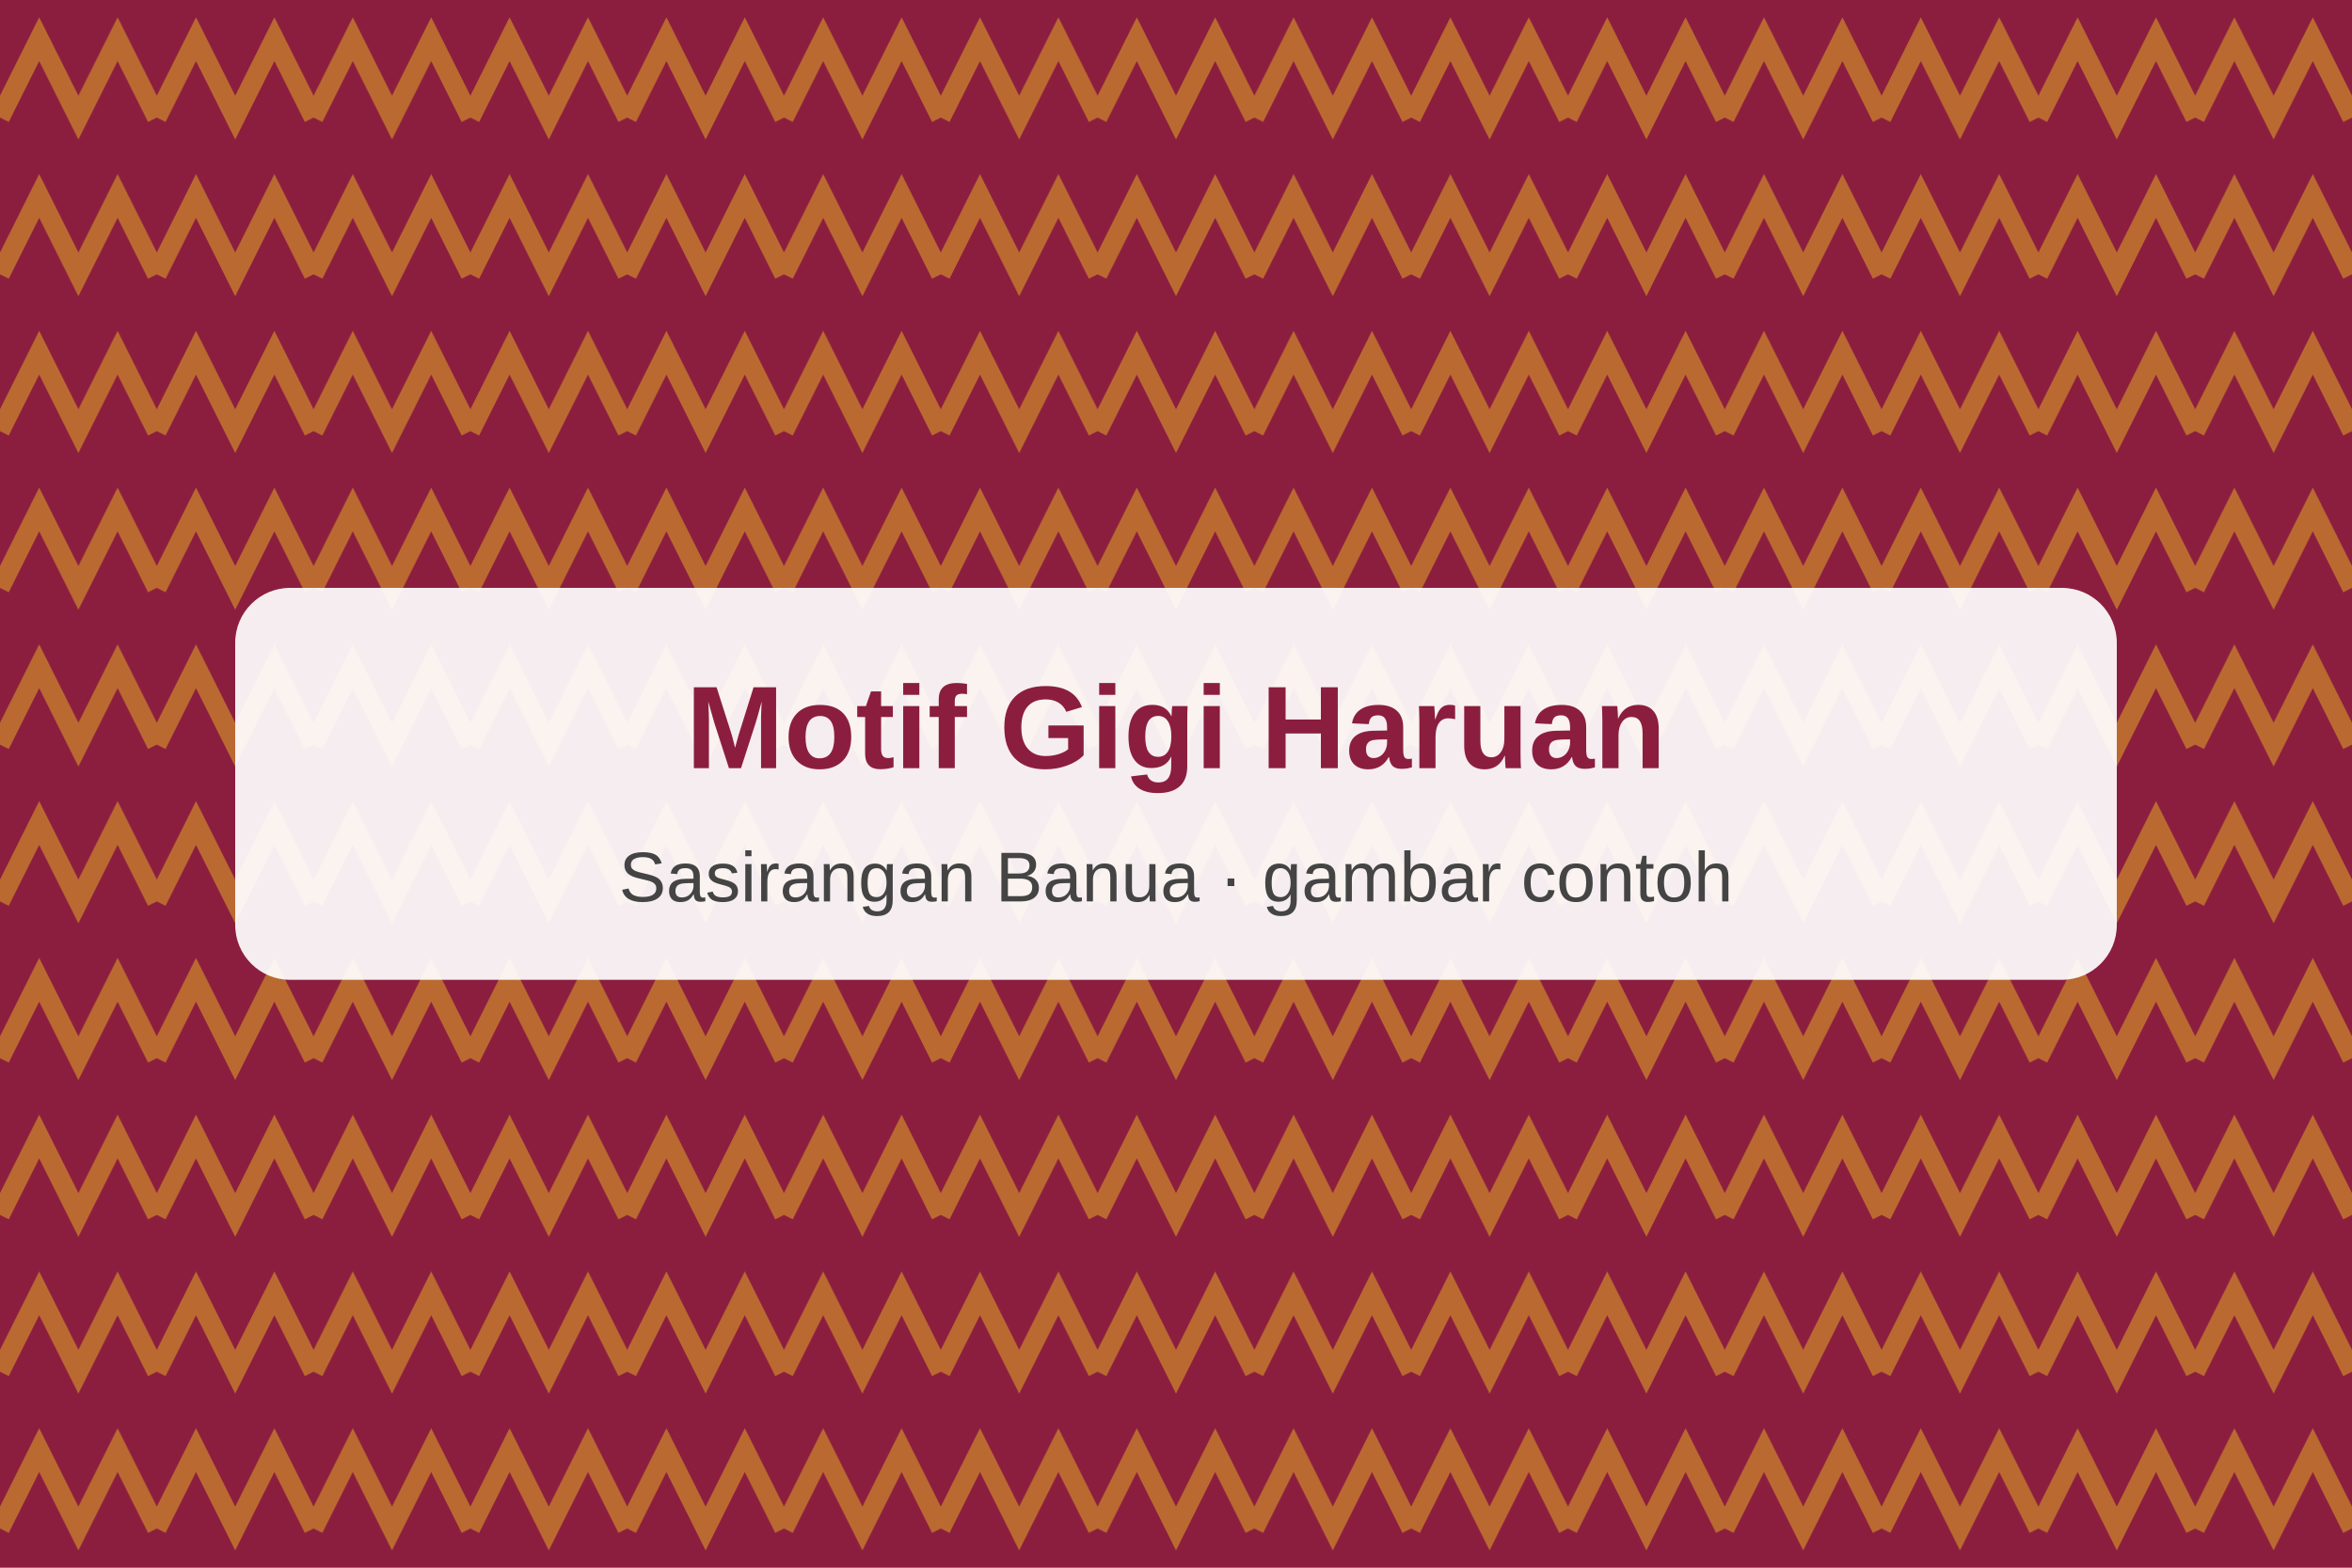
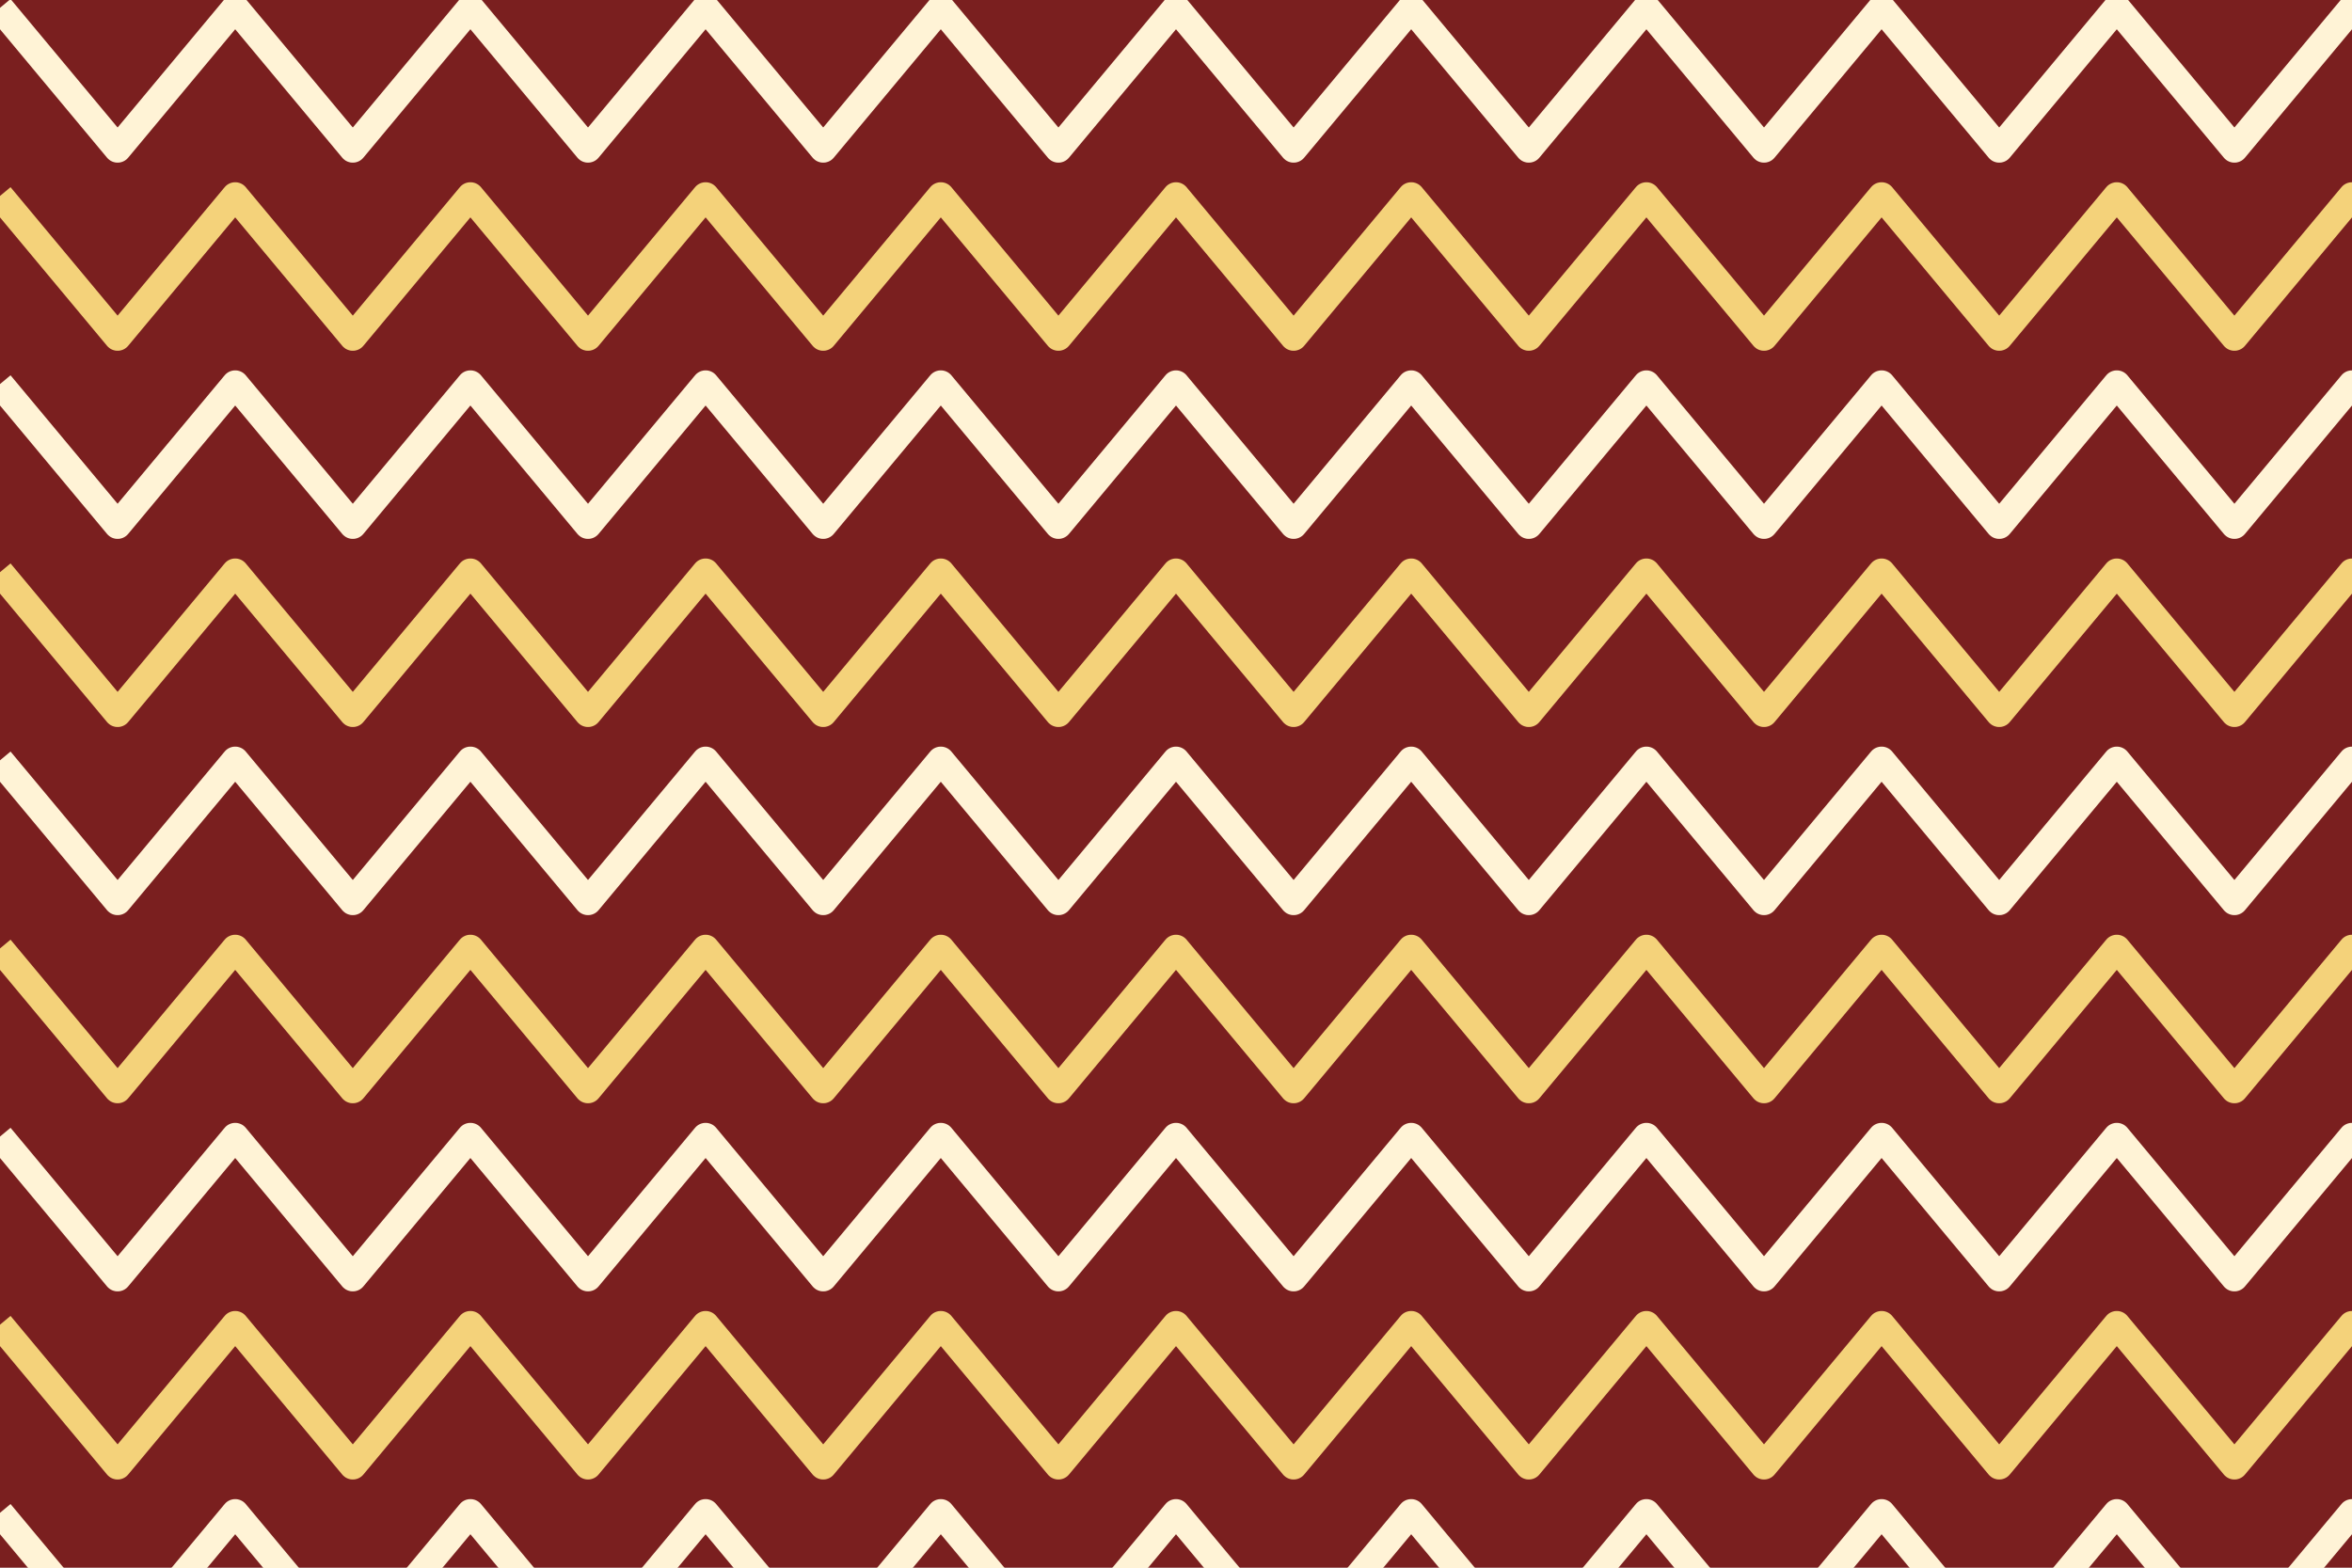
- <svg xmlns="http://www.w3.org/2000/svg" width="600" height="400" viewBox="0 0 600 400">
-   <defs>
-     <pattern id="p" width="40" height="40" patternUnits="userSpaceOnUse">
-       <path d="M0 30 L10 10 L20 30 L30 10 L40 30" fill="none" stroke="#e0a526" stroke-width="5" />
-     </pattern>
-   </defs>
-   <rect width="600" height="400" fill="#8b1e3f" />
-   <rect width="600" height="400" fill="url(#p)" opacity="0.55" />
-   <rect x="60" y="150" width="480" height="100" rx="14" fill="#ffffff" opacity="0.92" />
-   <text x="300" y="196" text-anchor="middle" font-family="Segoe UI, Arial, sans-serif" font-size="30" font-weight="700" fill="#8b1e3f">Motif Gigi Haruan</text>
-   <text x="300" y="230" text-anchor="middle" font-family="Segoe UI, Arial, sans-serif" font-size="18" fill="#444">Sasirangan Banua · gambar contoh</text>
+ <svg xmlns="http://www.w3.org/2000/svg" viewBox="0 0 600 400" width="600" height="400">
+   <rect width="600" height="400" fill="#7a1f1f" />
+   <polyline points="0,2 30,38 60,2 90,38 120,2 150,38 180,2 210,38 240,2 270,38 300,2 330,38 360,2 390,38 420,2 450,38 480,2 510,38 540,2 570,38 600,2 630,38" fill="none" stroke="#fff3d6" stroke-width="7" stroke-linejoin="round" />
+   <polyline points="0,50 30,86 60,50 90,86 120,50 150,86 180,50 210,86 240,50 270,86 300,50 330,86 360,50 390,86 420,50 450,86 480,50 510,86 540,50 570,86 600,50 630,86" fill="none" stroke="#f4d27a" stroke-width="7" stroke-linejoin="round" />
+   <polyline points="0,98 30,134 60,98 90,134 120,98 150,134 180,98 210,134 240,98 270,134 300,98 330,134 360,98 390,134 420,98 450,134 480,98 510,134 540,98 570,134 600,98 630,134" fill="none" stroke="#fff3d6" stroke-width="7" stroke-linejoin="round" />
+   <polyline points="0,146 30,182 60,146 90,182 120,146 150,182 180,146 210,182 240,146 270,182 300,146 330,182 360,146 390,182 420,146 450,182 480,146 510,182 540,146 570,182 600,146 630,182" fill="none" stroke="#f4d27a" stroke-width="7" stroke-linejoin="round" />
+   <polyline points="0,194 30,230 60,194 90,230 120,194 150,230 180,194 210,230 240,194 270,230 300,194 330,230 360,194 390,230 420,194 450,230 480,194 510,230 540,194 570,230 600,194 630,230" fill="none" stroke="#fff3d6" stroke-width="7" stroke-linejoin="round" />
+   <polyline points="0,242 30,278 60,242 90,278 120,242 150,278 180,242 210,278 240,242 270,278 300,242 330,278 360,242 390,278 420,242 450,278 480,242 510,278 540,242 570,278 600,242 630,278" fill="none" stroke="#f4d27a" stroke-width="7" stroke-linejoin="round" />
+   <polyline points="0,290 30,326 60,290 90,326 120,290 150,326 180,290 210,326 240,290 270,326 300,290 330,326 360,290 390,326 420,290 450,326 480,290 510,326 540,290 570,326 600,290 630,326" fill="none" stroke="#fff3d6" stroke-width="7" stroke-linejoin="round" />
+   <polyline points="0,338 30,374 60,338 90,374 120,338 150,374 180,338 210,374 240,338 270,374 300,338 330,374 360,338 390,374 420,338 450,374 480,338 510,374 540,338 570,374 600,338 630,374" fill="none" stroke="#f4d27a" stroke-width="7" stroke-linejoin="round" />
+   <polyline points="0,386 30,422 60,386 90,422 120,386 150,422 180,386 210,422 240,386 270,422 300,386 330,422 360,386 390,422 420,386 450,422 480,386 510,422 540,386 570,422 600,386 630,422" fill="none" stroke="#fff3d6" stroke-width="7" stroke-linejoin="round" />
</svg>
